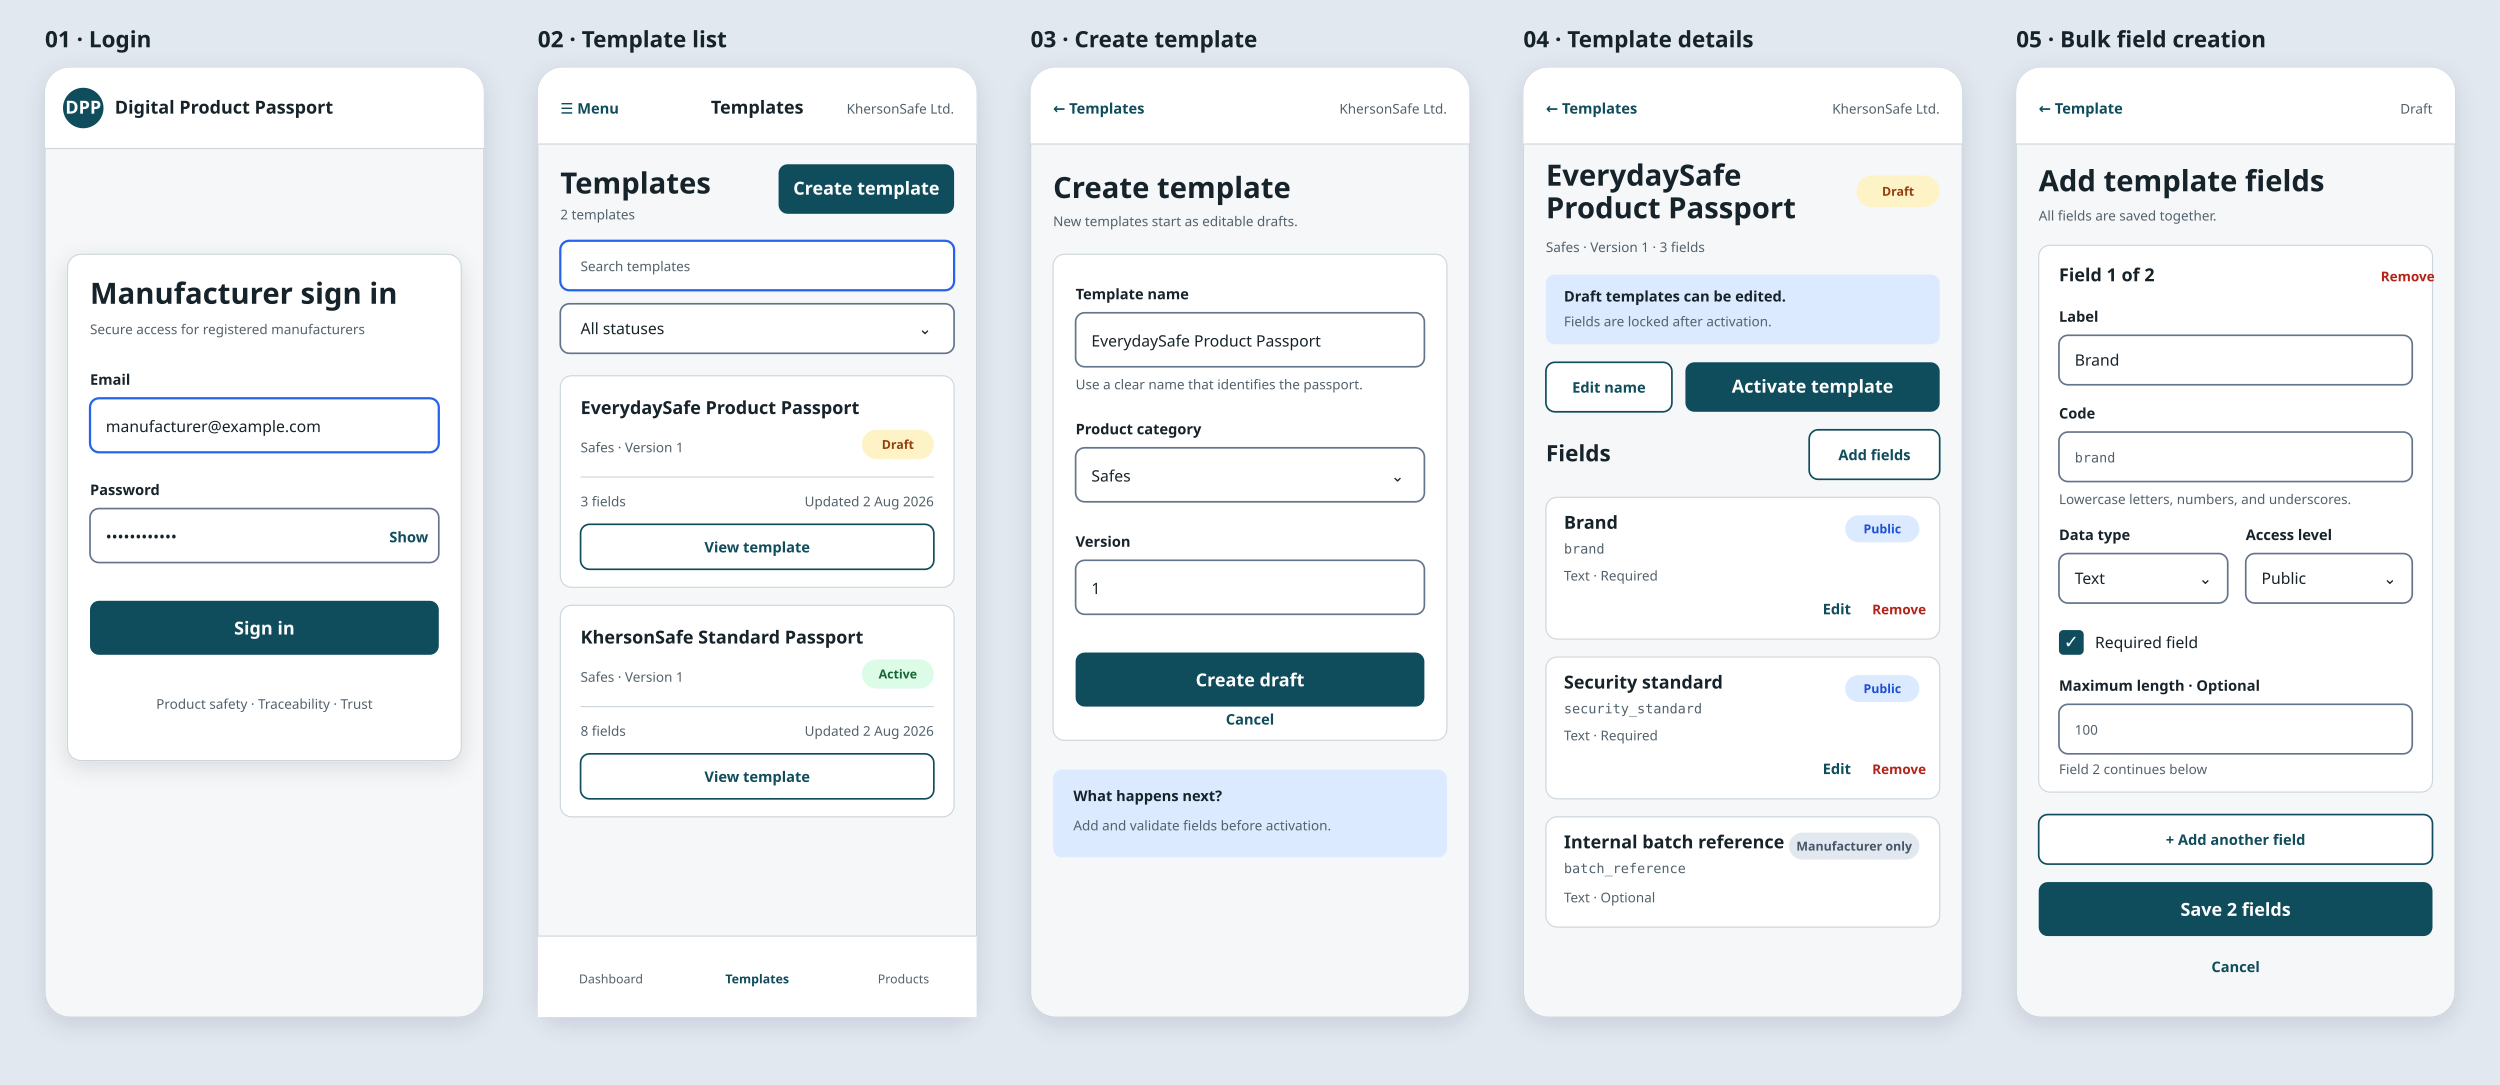
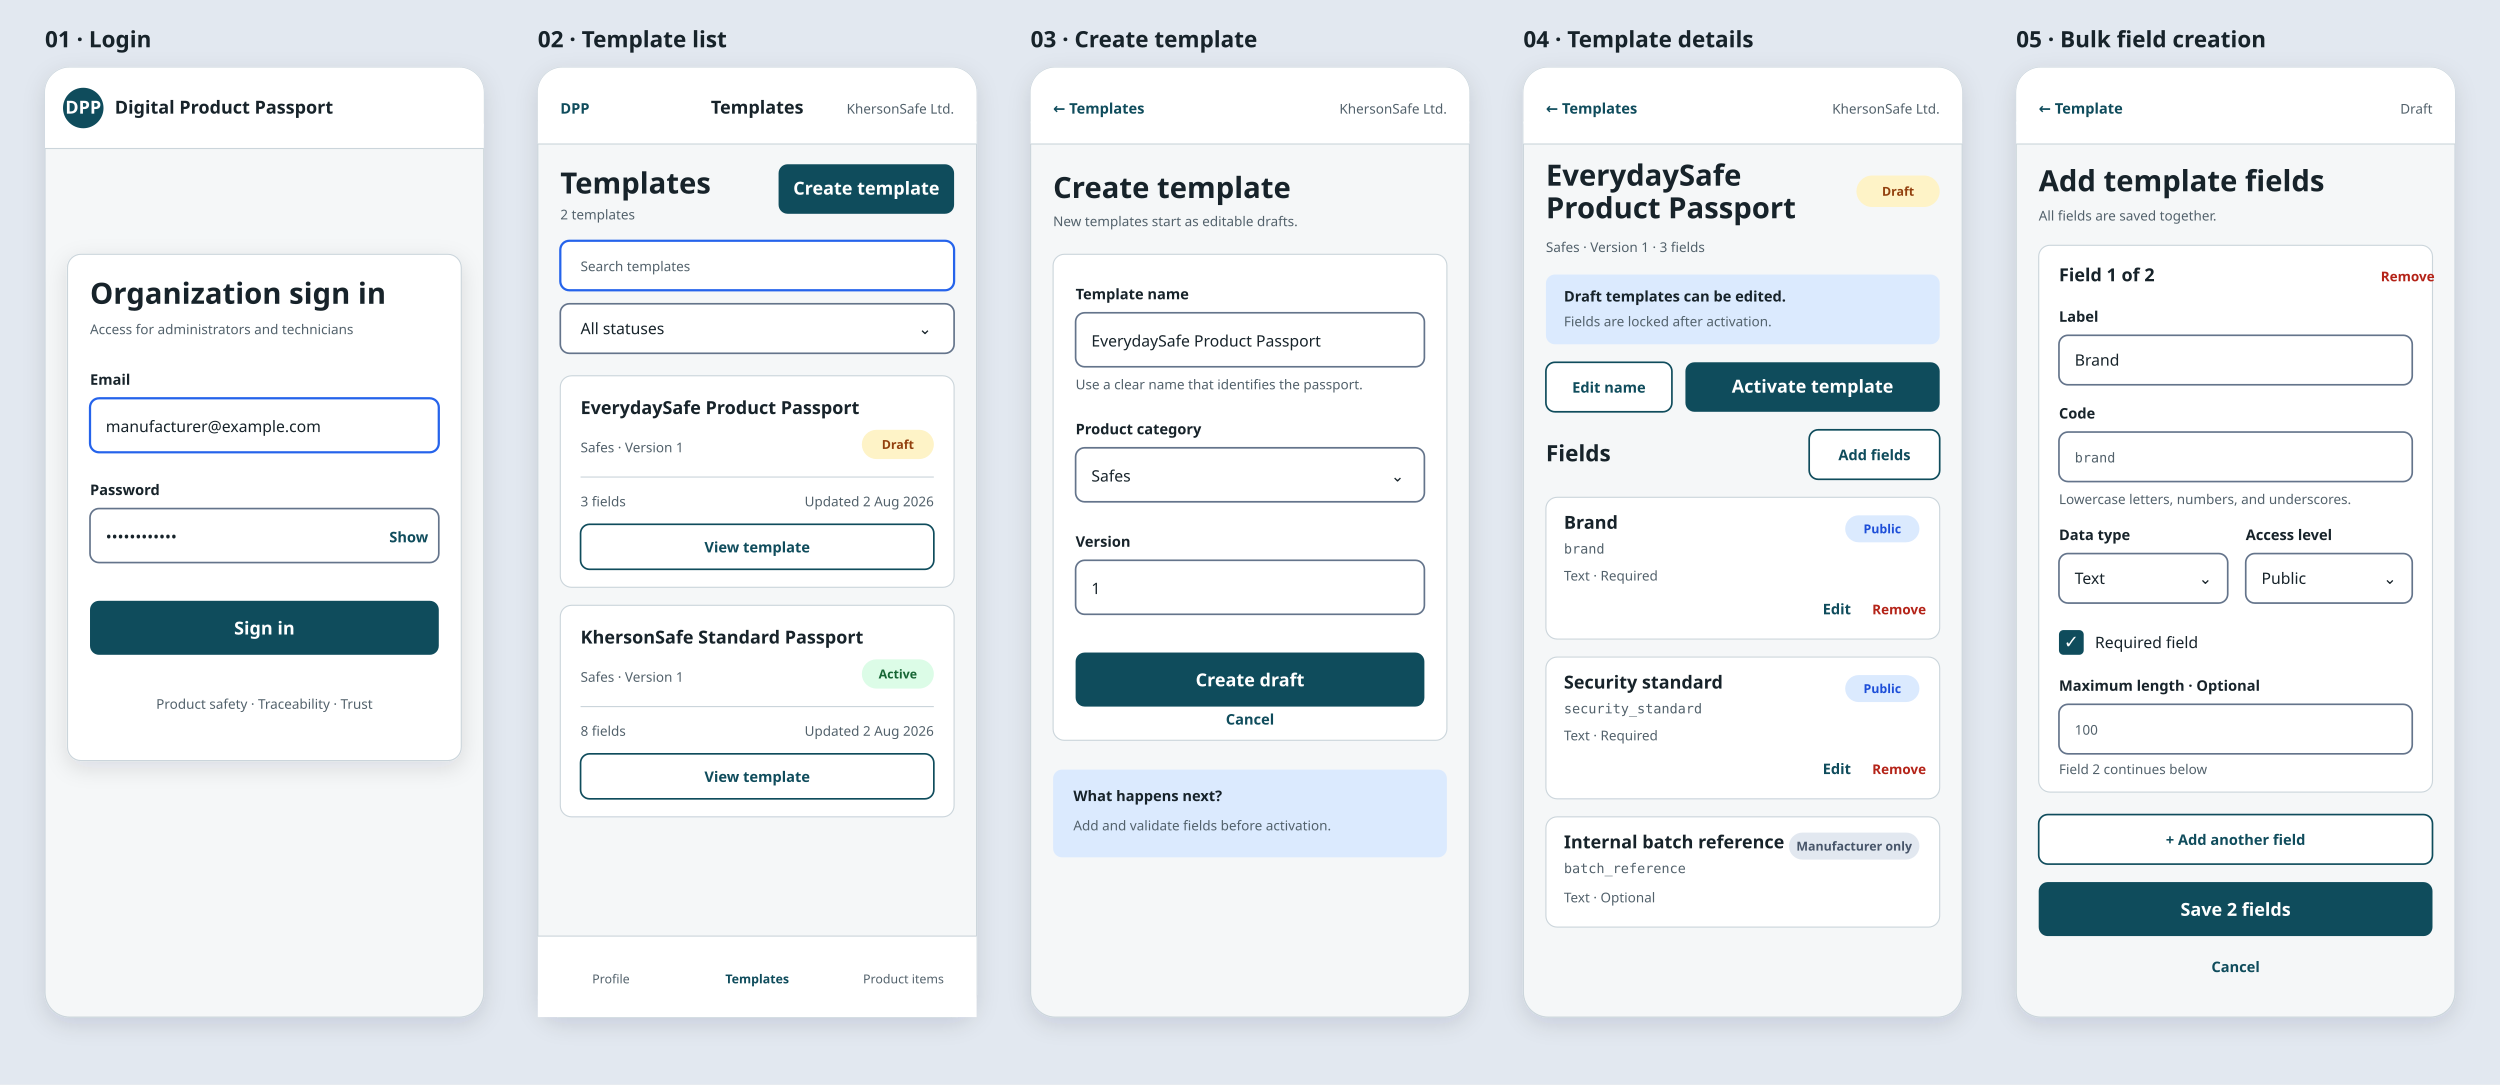
<svg xmlns="http://www.w3.org/2000/svg" width="2222" height="964" viewBox="0 0 2222 964">
  <defs>
    <filter id="shadow" x="-10%" y="-10%" width="120%" height="130%">
      <feDropShadow dx="0" dy="6" stdDeviation="10" flood-color="#17232A" flood-opacity="0.12" />
    </filter>
    <style>
      .frame { fill: #F5F7F8; stroke: #CBD5DB; stroke-width: 1; }
      .surface { fill: #FFFFFF; stroke: #CBD5DB; stroke-width: 1; }
      .control { fill: #FFFFFF; stroke: #64748B; stroke-width: 1.5; }
      .primary { fill: #0F4C5C; }
      .primary-text { fill: #FFFFFF; font: 600 16px system-ui, sans-serif; }
      .title { fill: #17232A; font: 700 26px system-ui, sans-serif; }
      .section { fill: #17232A; font: 650 20px system-ui, sans-serif; }
      .card-title { fill: #17232A; font: 650 16px system-ui, sans-serif; }
      .body { fill: #17232A; font: 400 14px system-ui, sans-serif; }
      .label { fill: #17232A; font: 600 13px system-ui, sans-serif; }
      .muted { fill: #52616B; font: 400 12px system-ui, sans-serif; }
      .link { fill: #0F4C5C; font: 600 13px system-ui, sans-serif; }
      .mono { fill: #52616B; font: 400 12px ui-monospace, monospace; }
      .badge-text { font: 600 11px system-ui, sans-serif; }
      .nav { fill: #52616B; font: 500 11px system-ui, sans-serif; }
      .nav-active { fill: #0F4C5C; font: 650 11px system-ui, sans-serif; }
      .danger { fill: #B42318; font: 600 12px system-ui, sans-serif; }
      .divider { stroke: #CBD5DB; stroke-width: 1; }
    </style>
  </defs>
  <rect width="2222" height="964" fill="#E2E8F0" />
  <g id="01-login" transform="translate(40 60)">
    <text x="0" y="-18" class="section">01 · Login</text>
    <rect width="390" height="844" rx="22" class="frame" filter="url(#shadow)" />
    <rect width="390" height="72" rx="22" fill="#FFFFFF" />
    <rect y="50" width="390" height="22" fill="#FFFFFF" />
    <line x1="0" y1="72" x2="390" y2="72" class="divider" />
    <circle cx="34" cy="36" r="18" fill="#0F4C5C" />
    <text x="34" y="41" text-anchor="middle" class="primary-text" font-size="11">DPP</text>
    <text x="62" y="41" class="card-title">Digital Product Passport</text>
    <rect x="20" y="166" width="350" height="450" rx="12" class="surface" filter="url(#shadow)" />
-     <text x="40" y="210" class="title">Manufacturer sign in</text>
-     <text x="40" y="237" class="muted">Secure access for registered manufacturers</text>
+     <text x="40" y="210" class="title">Organization sign in</text>
+     <text x="40" y="237" class="muted">Access for administrators and technicians</text>
    <text x="40" y="282" class="label">Email</text>
    <rect x="40" y="294" width="310" height="48" rx="8" fill="#FFFFFF" stroke="#2563EB" stroke-width="2" />
    <text x="54" y="324" class="body">manufacturer@example.com</text>
    <text x="40" y="380" class="label">Password</text>
    <rect x="40" y="392" width="310" height="48" rx="8" class="control" />
    <text x="54" y="422" class="body">••••••••••••</text>
    <text x="306" y="422" class="link">Show</text>
    <rect x="40" y="474" width="310" height="48" rx="8" class="primary" />
    <text x="195" y="504" text-anchor="middle" class="primary-text">Sign in</text>
    <text x="195" y="570" text-anchor="middle" class="muted">Product safety · Traceability · Trust</text>
  </g>
  <g id="02-template-list" transform="translate(478 60)">
    <text x="0" y="-18" class="section">02 · Template list</text>
    <rect width="390" height="844" rx="22" class="frame" filter="url(#shadow)" />
    <rect width="390" height="68" rx="22" fill="#FFFFFF" />
    <rect y="48" width="390" height="20" fill="#FFFFFF" />
    <line x1="0" y1="68" x2="390" y2="68" class="divider" />
-     <text x="20" y="41" class="link">☰ Menu</text>
+     <text x="20" y="41" class="link">DPP</text>
    <text x="195" y="41" text-anchor="middle" class="card-title">Templates</text>
    <text x="370" y="41" text-anchor="end" class="muted">KhersonSafe Ltd.</text>
    <text x="20" y="112" class="title">Templates</text>
    <text x="20" y="135" class="muted">2 templates</text>
    <rect x="214" y="86" width="156" height="44" rx="8" class="primary" />
    <text x="292" y="113" text-anchor="middle" class="primary-text">Create template</text>
    <rect x="20" y="154" width="350" height="44" rx="8" fill="#FFFFFF" stroke="#2563EB" stroke-width="2" />
    <text x="38" y="181" class="muted">Search templates</text>
    <rect x="20" y="210" width="350" height="44" rx="8" class="control" />
    <text x="38" y="237" class="body">All statuses</text>
    <text x="350" y="237" text-anchor="end" class="body">⌄</text>
    <rect x="20" y="274" width="350" height="188" rx="10" class="surface" />
    <text x="38" y="308" class="card-title">EverydaySafe Product Passport</text>
    <rect x="288" y="322" width="64" height="26" rx="13" fill="#FEF3C7" />
    <text x="320" y="339" text-anchor="middle" fill="#92400E" class="badge-text">Draft</text>
    <text x="38" y="342" class="muted">Safes · Version 1</text>
    <line x1="38" y1="364" x2="352" y2="364" class="divider" />
    <text x="38" y="390" class="muted">3 fields</text>
    <text x="352" y="390" text-anchor="end" class="muted">Updated 2 Aug 2026</text>
    <rect x="38" y="406" width="314" height="40" rx="8" fill="#FFFFFF" stroke="#0F4C5C" stroke-width="1.5" />
    <text x="195" y="431" text-anchor="middle" class="link">View template</text>
    <rect x="20" y="478" width="350" height="188" rx="10" class="surface" />
    <text x="38" y="512" class="card-title">KhersonSafe Standard Passport</text>
    <rect x="288" y="526" width="64" height="26" rx="13" fill="#DCFCE7" />
    <text x="320" y="543" text-anchor="middle" fill="#166534" class="badge-text">Active</text>
    <text x="38" y="546" class="muted">Safes · Version 1</text>
    <line x1="38" y1="568" x2="352" y2="568" class="divider" />
    <text x="38" y="594" class="muted">8 fields</text>
    <text x="352" y="594" text-anchor="end" class="muted">Updated 2 Aug 2026</text>
    <rect x="38" y="610" width="314" height="40" rx="8" fill="#FFFFFF" stroke="#0F4C5C" stroke-width="1.5" />
    <text x="195" y="635" text-anchor="middle" class="link">View template</text>
    <rect y="772" width="390" height="72" fill="#FFFFFF" />
    <line x1="0" y1="772" x2="390" y2="772" class="divider" />
-     <text x="65" y="814" text-anchor="middle" class="nav">Dashboard</text>
+     <text x="65" y="814" text-anchor="middle" class="nav">Profile</text>
    <text x="195" y="814" text-anchor="middle" class="nav-active">Templates</text>
-     <text x="325" y="814" text-anchor="middle" class="nav">Products</text>
+     <text x="325" y="814" text-anchor="middle" class="nav">Product items</text>
  </g>
  <g id="03-create-template" transform="translate(916 60)">
    <text x="0" y="-18" class="section">03 · Create template</text>
    <rect width="390" height="844" rx="22" class="frame" filter="url(#shadow)" />
    <rect width="390" height="68" rx="22" fill="#FFFFFF" />
    <rect y="48" width="390" height="20" fill="#FFFFFF" />
    <line x1="0" y1="68" x2="390" y2="68" class="divider" />
    <text x="20" y="41" class="link">← Templates</text>
    <text x="370" y="41" text-anchor="end" class="muted">KhersonSafe Ltd.</text>
    <text x="20" y="116" class="title">Create template</text>
    <text x="20" y="141" class="muted">New templates start as editable drafts.</text>
    <rect x="20" y="166" width="350" height="432" rx="10" class="surface" />
    <text x="40" y="206" class="label">Template name</text>
    <rect x="40" y="218" width="310" height="48" rx="8" class="control" />
    <text x="54" y="248" class="body">EverydaySafe Product Passport</text>
    <text x="40" y="286" class="muted">Use a clear name that identifies the passport.</text>
    <text x="40" y="326" class="label">Product category</text>
    <rect x="40" y="338" width="310" height="48" rx="8" class="control" />
    <text x="54" y="368" class="body">Safes</text>
    <text x="332" y="368" text-anchor="end" class="body">⌄</text>
    <text x="40" y="426" class="label">Version</text>
    <rect x="40" y="438" width="310" height="48" rx="8" class="control" />
    <text x="54" y="468" class="body">1</text>
    <rect x="40" y="520" width="310" height="48" rx="8" class="primary" />
    <text x="195" y="550" text-anchor="middle" class="primary-text">Create draft</text>
    <text x="195" y="584" text-anchor="middle" class="link">Cancel</text>
    <rect x="20" y="624" width="350" height="78" rx="8" fill="#DBEAFE" />
    <text x="38" y="652" fill="#1D4ED8" class="label">What happens next?</text>
    <text x="38" y="678" fill="#1D4ED8" class="muted">Add and validate fields before activation.</text>
  </g>
  <g id="04-template-details" transform="translate(1354 60)">
    <text x="0" y="-18" class="section">04 · Template details</text>
    <rect width="390" height="844" rx="22" class="frame" filter="url(#shadow)" />
    <rect width="390" height="68" rx="22" fill="#FFFFFF" />
    <rect y="48" width="390" height="20" fill="#FFFFFF" />
    <line x1="0" y1="68" x2="390" y2="68" class="divider" />
    <text x="20" y="41" class="link">← Templates</text>
    <text x="370" y="41" text-anchor="end" class="muted">KhersonSafe Ltd.</text>
    <text x="20" y="105" class="title">EverydaySafe</text>
    <text x="20" y="134" class="title">Product Passport</text>
    <rect x="296" y="96" width="74" height="28" rx="14" fill="#FEF3C7" />
    <text x="333" y="114" text-anchor="middle" fill="#92400E" class="badge-text">Draft</text>
    <text x="20" y="164" class="muted">Safes · Version 1 · 3 fields</text>
    <rect x="20" y="184" width="350" height="62" rx="8" fill="#DBEAFE" />
    <text x="36" y="208" fill="#1D4ED8" class="label">Draft templates can be edited.</text>
    <text x="36" y="230" fill="#1D4ED8" class="muted">Fields are locked after activation.</text>
    <rect x="20" y="262" width="112" height="44" rx="8" fill="#FFFFFF" stroke="#0F4C5C" stroke-width="1.5" />
    <text x="76" y="289" text-anchor="middle" class="link">Edit name</text>
    <rect x="144" y="262" width="226" height="44" rx="8" class="primary" />
    <text x="257" y="289" text-anchor="middle" class="primary-text">Activate template</text>
    <text x="20" y="350" class="section">Fields</text>
    <rect x="254" y="322" width="116" height="44" rx="8" fill="#FFFFFF" stroke="#0F4C5C" stroke-width="1.5" />
    <text x="312" y="349" text-anchor="middle" class="link">Add fields</text>
    <rect x="20" y="382" width="350" height="126" rx="10" class="surface" />
    <text x="36" y="410" class="card-title">Brand</text>
    <text x="36" y="432" class="mono">brand</text>
    <text x="36" y="456" class="muted">Text · Required</text>
    <rect x="286" y="398" width="66" height="24" rx="12" fill="#DBEAFE" />
    <text x="319" y="414" text-anchor="middle" fill="#1D4ED8" class="badge-text">Public</text>
    <text x="266" y="486" class="link">Edit</text>
    <text x="310" y="486" class="danger">Remove</text>
    <rect x="20" y="524" width="350" height="126" rx="10" class="surface" />
    <text x="36" y="552" class="card-title">Security standard</text>
    <text x="36" y="574" class="mono">security_standard</text>
    <text x="36" y="598" class="muted">Text · Required</text>
    <rect x="286" y="540" width="66" height="24" rx="12" fill="#DBEAFE" />
    <text x="319" y="556" text-anchor="middle" fill="#1D4ED8" class="badge-text">Public</text>
    <text x="266" y="628" class="link">Edit</text>
    <text x="310" y="628" class="danger">Remove</text>
    <rect x="20" y="666" width="350" height="98" rx="10" class="surface" />
    <text x="36" y="694" class="card-title">Internal batch reference</text>
    <text x="36" y="716" class="mono">batch_reference</text>
    <rect x="236" y="680" width="116" height="24" rx="12" fill="#E2E8F0" />
    <text x="294" y="696" text-anchor="middle" fill="#475569" class="badge-text">Manufacturer only</text>
    <text x="36" y="742" class="muted">Text · Optional</text>
  </g>
  <g id="05-bulk-fields" transform="translate(1792 60)">
    <text x="0" y="-18" class="section">05 · Bulk field creation</text>
    <rect width="390" height="844" rx="22" class="frame" filter="url(#shadow)" />
    <rect width="390" height="68" rx="22" fill="#FFFFFF" />
    <rect y="48" width="390" height="20" fill="#FFFFFF" />
    <line x1="0" y1="68" x2="390" y2="68" class="divider" />
    <text x="20" y="41" class="link">← Template</text>
    <text x="370" y="41" text-anchor="end" class="muted">Draft</text>
    <text x="20" y="110" class="title">Add template fields</text>
    <text x="20" y="136" class="muted">All fields are saved together.</text>
    <rect x="20" y="158" width="350" height="486" rx="10" class="surface" />
    <text x="38" y="190" class="card-title">Field 1 of 2</text>
    <text x="324" y="190" class="danger">Remove</text>
    <text x="38" y="226" class="label">Label</text>
    <rect x="38" y="238" width="314" height="44" rx="8" class="control" />
    <text x="52" y="265" class="body">Brand</text>
    <text x="38" y="312" class="label">Code</text>
    <rect x="38" y="324" width="314" height="44" rx="8" class="control" />
    <text x="52" y="351" class="mono">brand</text>
    <text x="38" y="388" class="muted">Lowercase letters, numbers, and underscores.</text>
    <text x="38" y="420" class="label">Data type</text>
    <rect x="38" y="432" width="150" height="44" rx="8" class="control" />
    <text x="52" y="459" class="body">Text</text>
    <text x="174" y="459" text-anchor="end" class="body">⌄</text>
    <text x="204" y="420" class="label">Access level</text>
    <rect x="204" y="432" width="148" height="44" rx="8" class="control" />
    <text x="218" y="459" class="body">Public</text>
    <text x="338" y="459" text-anchor="end" class="body">⌄</text>
    <rect x="38" y="500" width="22" height="22" rx="4" fill="#0F4C5C" />
    <text x="49" y="516" text-anchor="middle" class="primary-text" font-size="12">✓</text>
    <text x="70" y="516" class="body">Required field</text>
    <text x="38" y="554" class="label">Maximum length · Optional</text>
    <rect x="38" y="566" width="314" height="44" rx="8" class="control" />
    <text x="52" y="593" class="muted">100</text>
    <text x="38" y="628" class="muted">Field 2 continues below</text>
    <rect x="20" y="664" width="350" height="44" rx="8" fill="#FFFFFF" stroke="#0F4C5C" stroke-width="1.5" />
    <text x="195" y="691" text-anchor="middle" class="link">+ Add another field</text>
    <rect x="20" y="724" width="350" height="48" rx="8" class="primary" />
    <text x="195" y="754" text-anchor="middle" class="primary-text">Save 2 fields</text>
    <text x="195" y="804" text-anchor="middle" class="link">Cancel</text>
  </g>
</svg>
